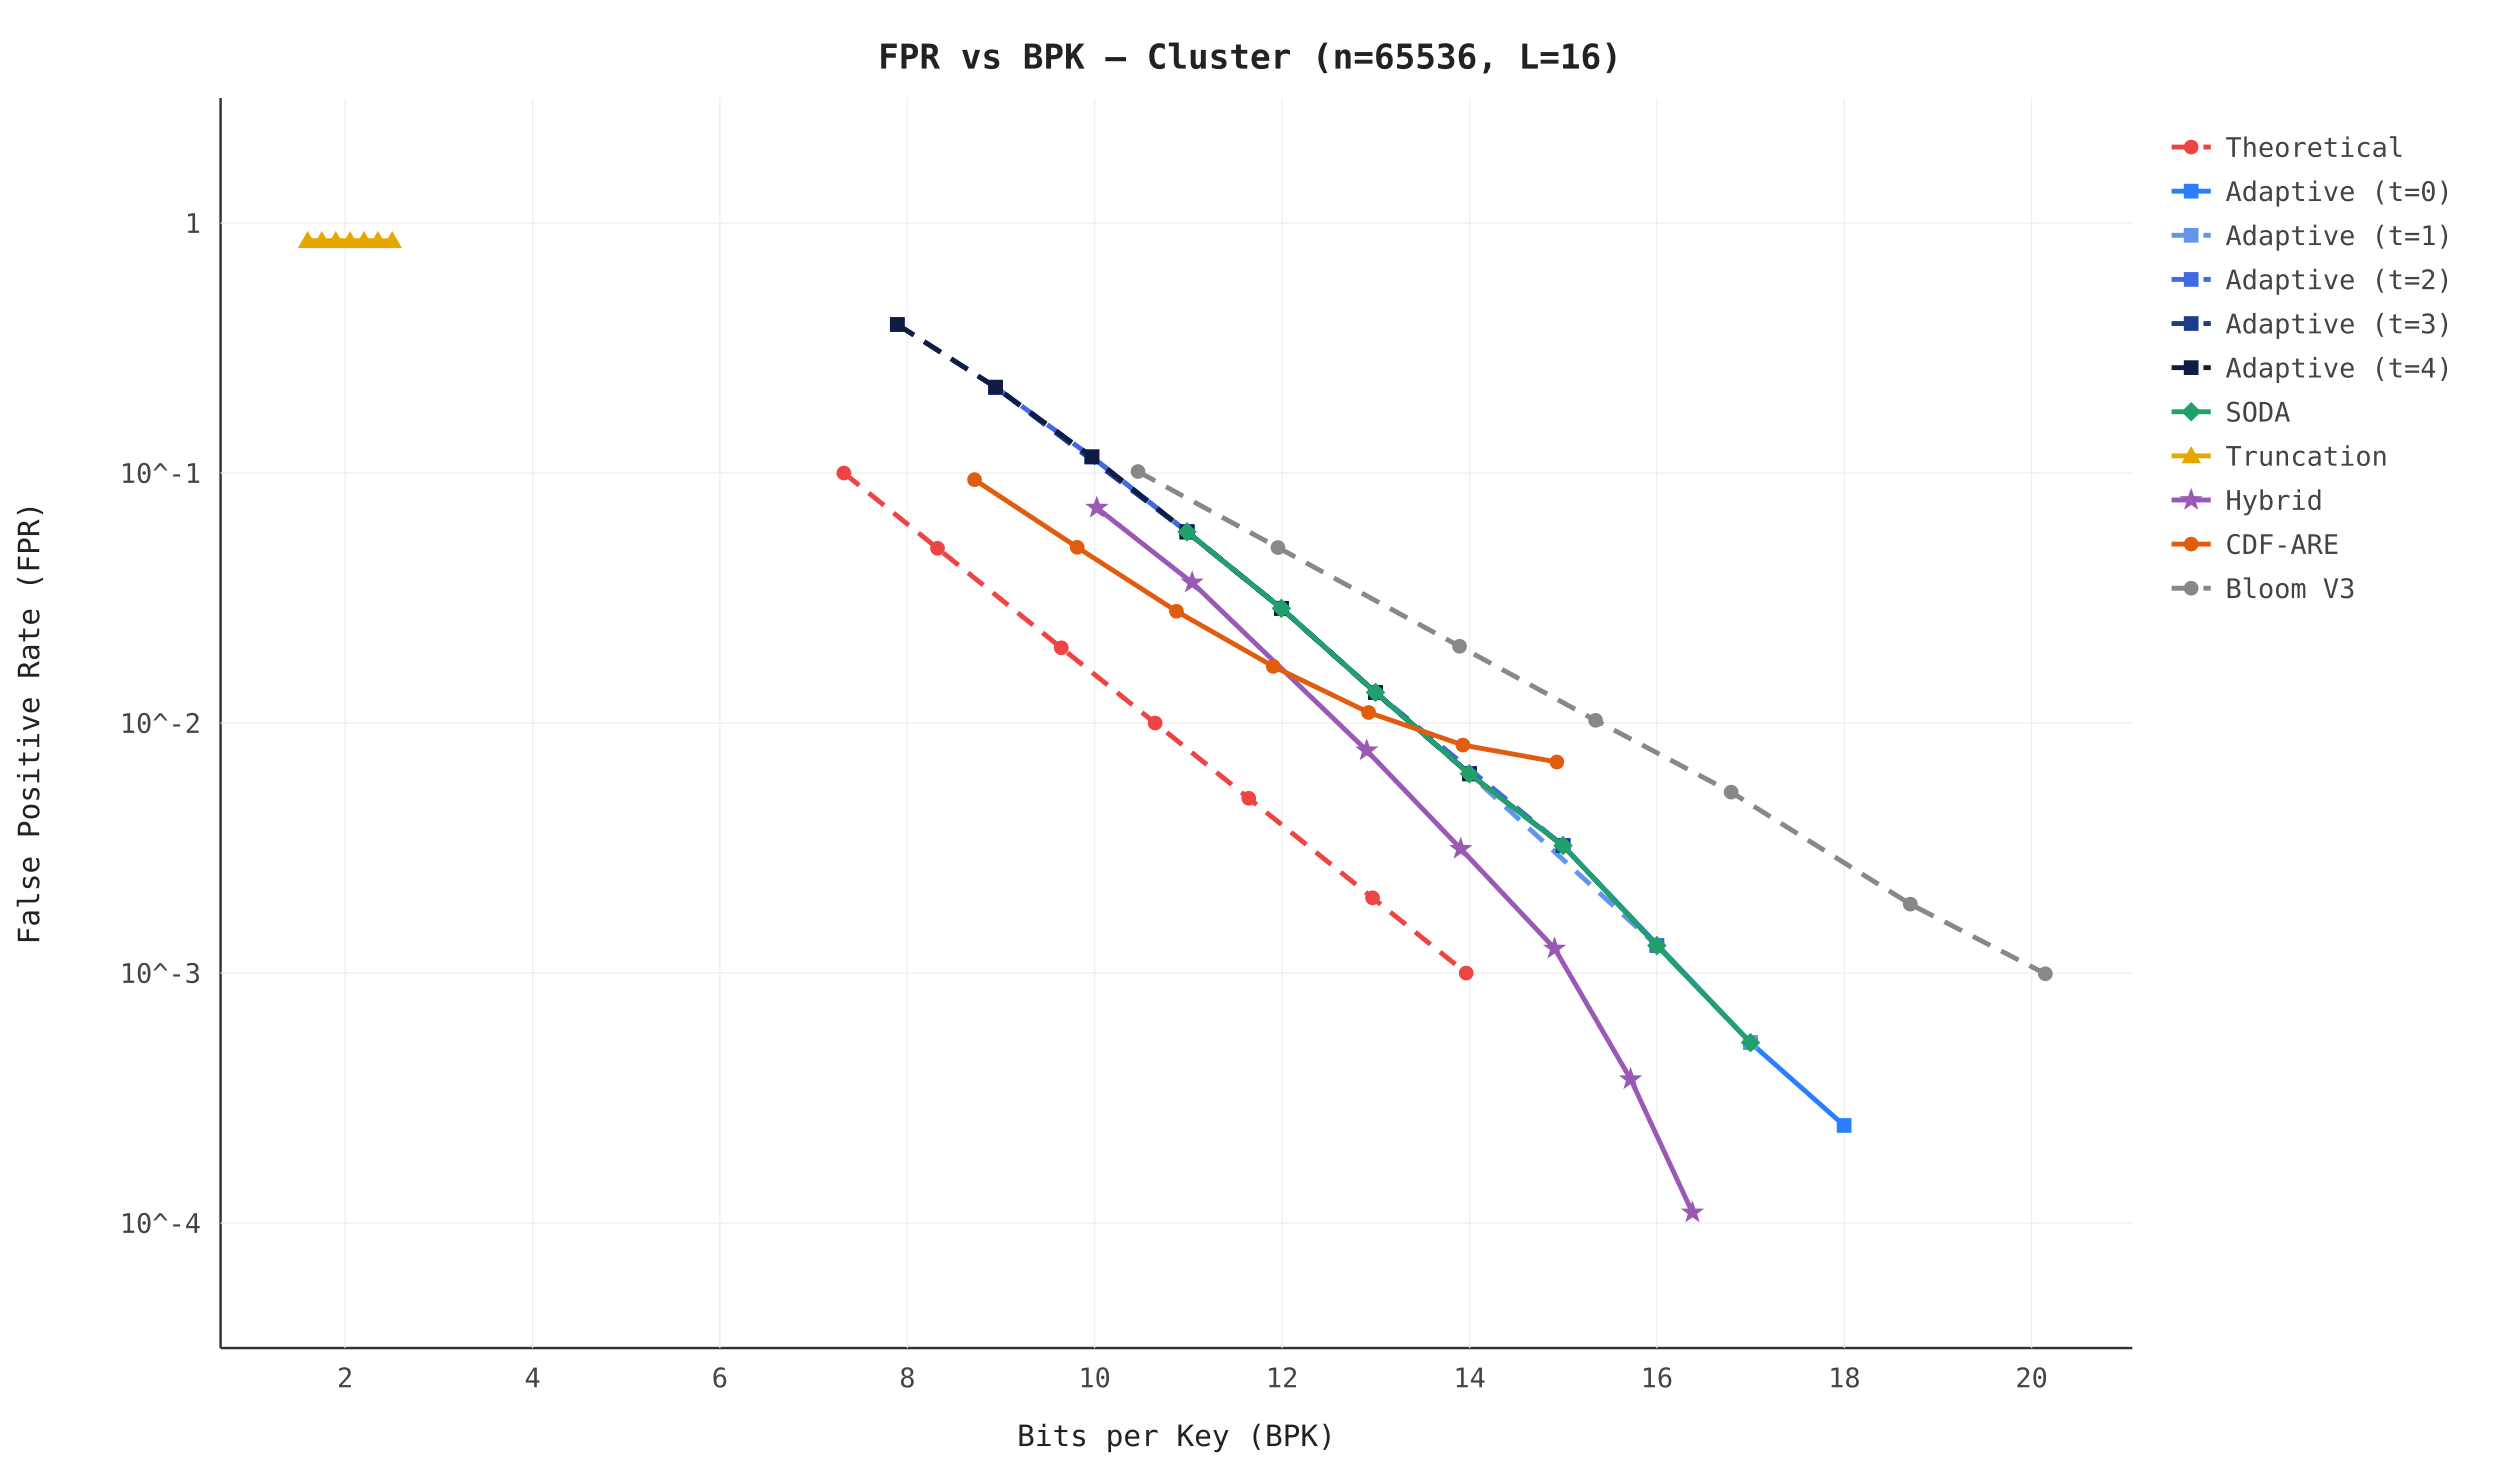
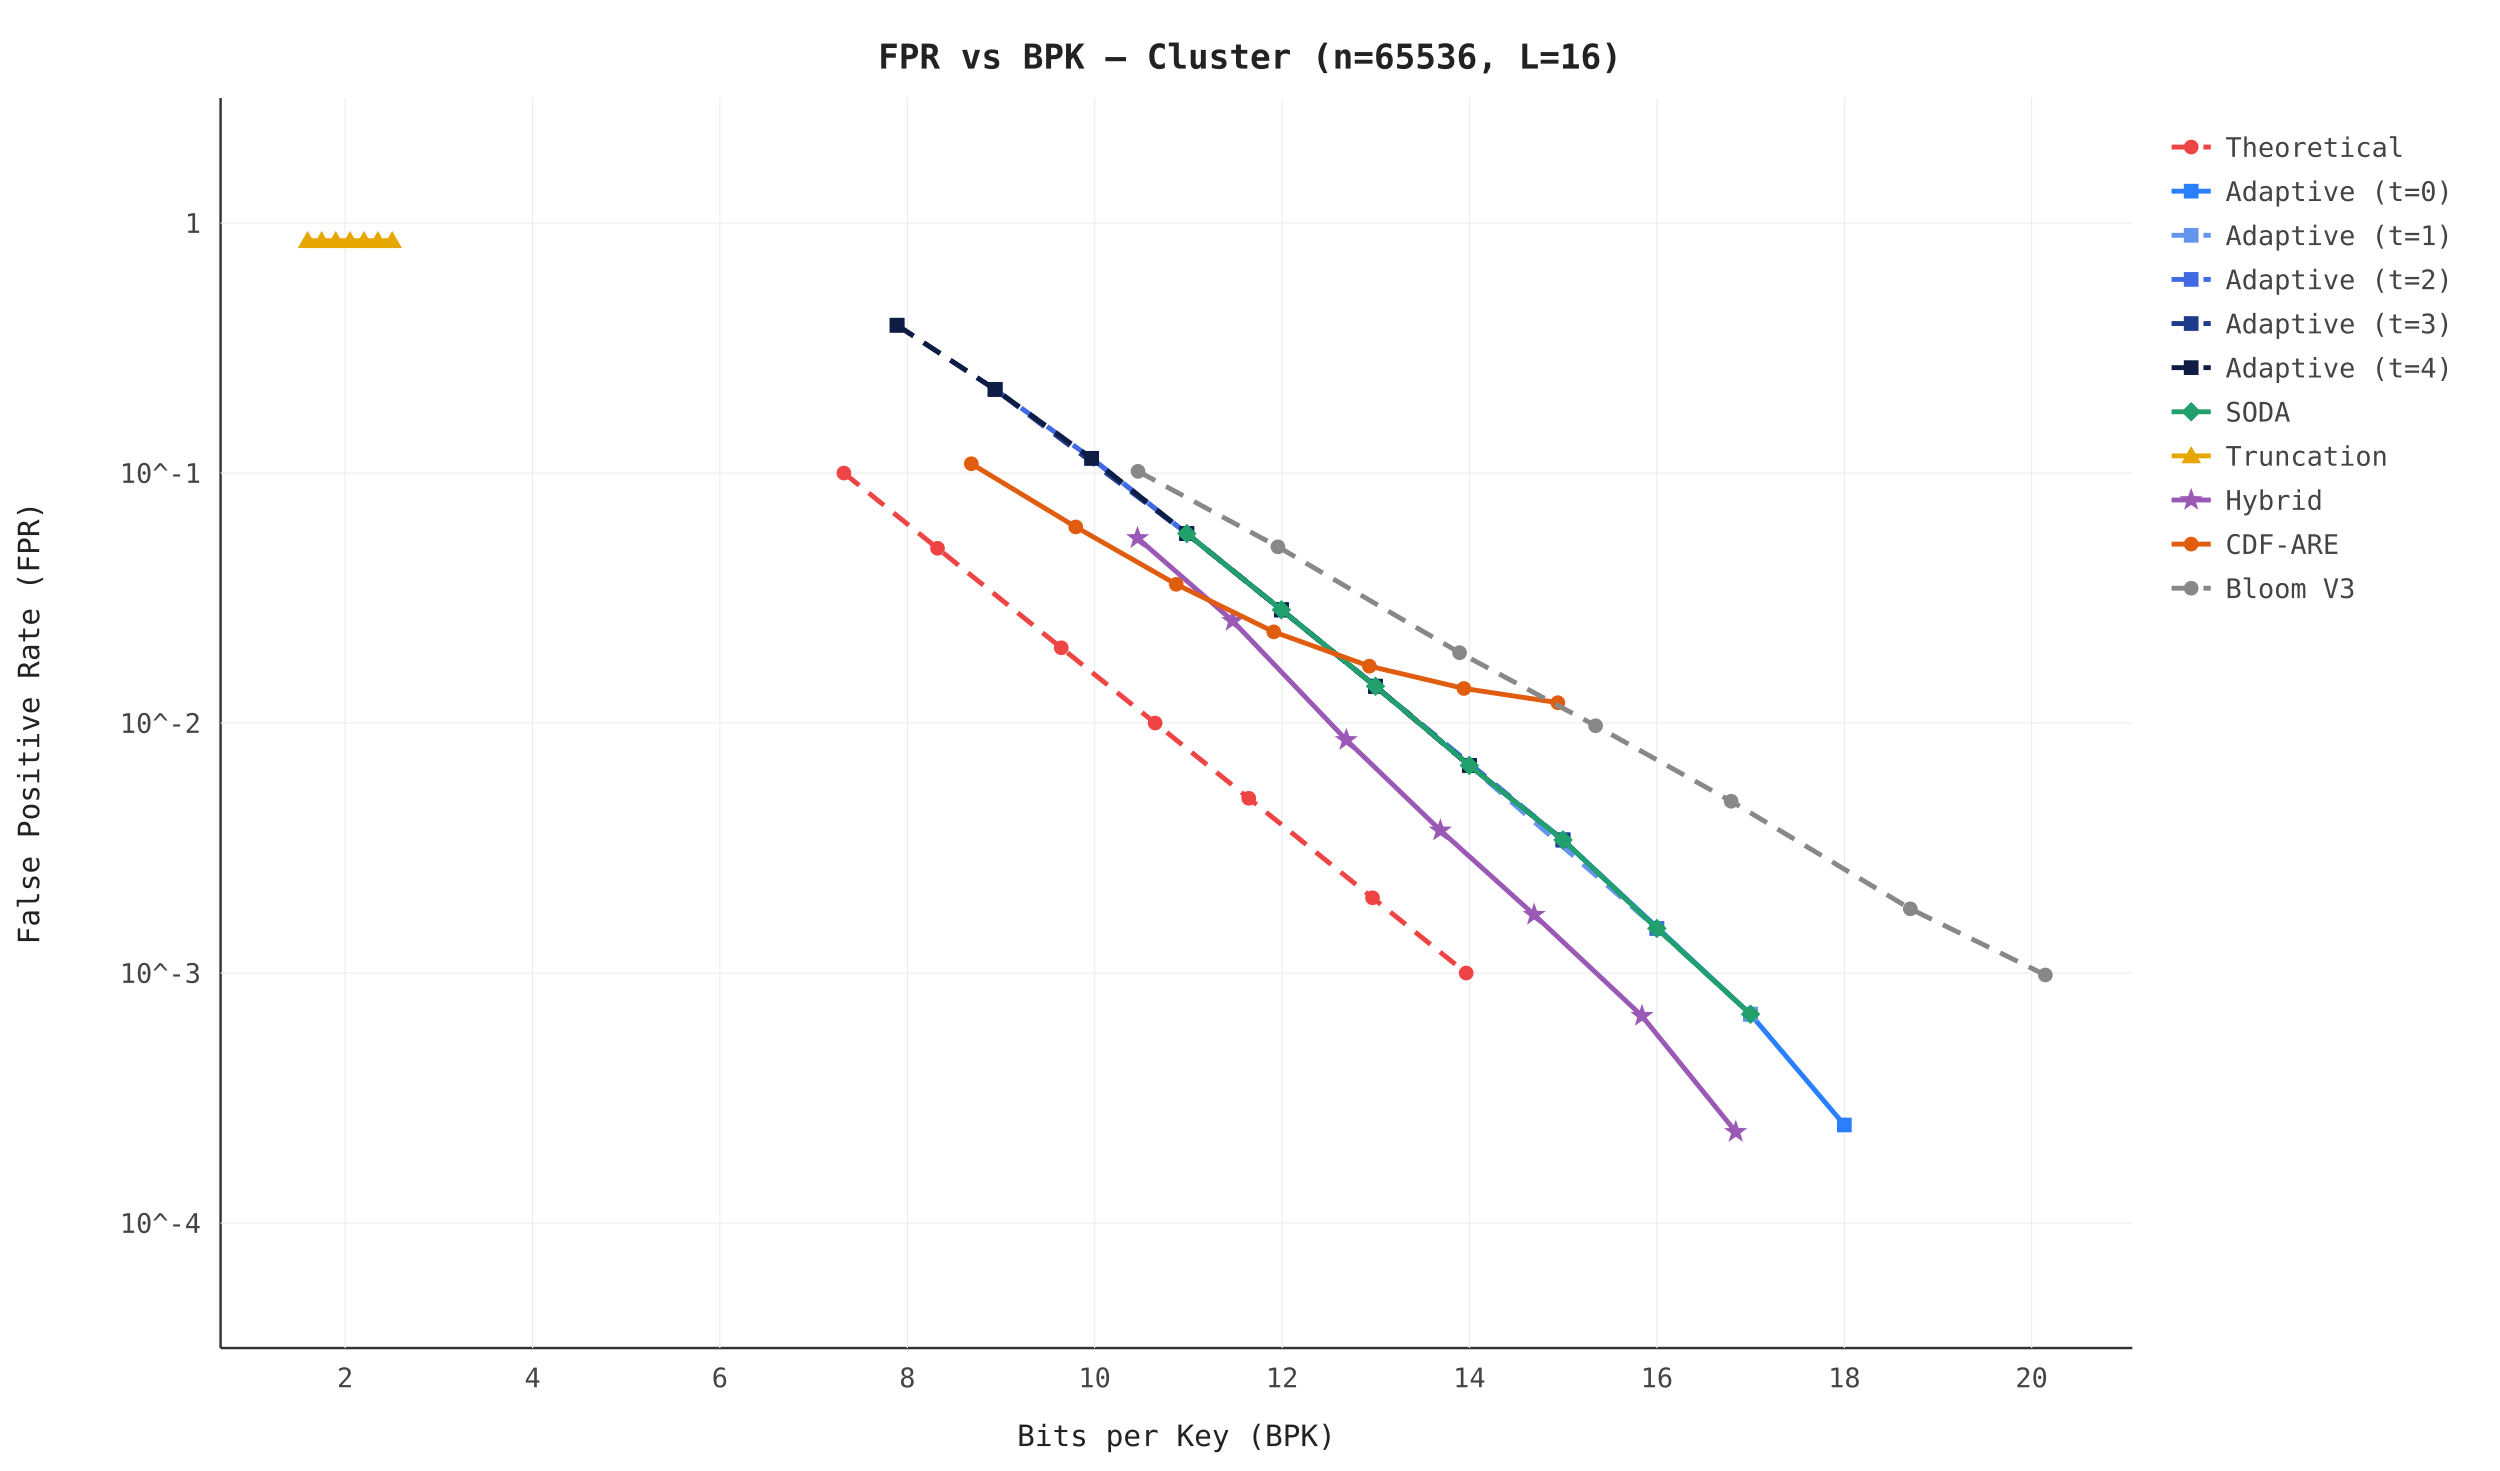
<svg xmlns="http://www.w3.org/2000/svg" width="1020" height="600" viewBox="0 0 1020 600">
  <style>text{font-family:Menlo,Monaco,monospace;font-size:12px;fill:#222} .axis{stroke:#333;stroke-width:1} .grid{stroke:#eee;stroke-width:0.5} .label{font-size:11px;fill:#444}</style>
  <text x="510" y="28" text-anchor="middle" style="font-size:14px;font-weight:bold">FPR vs BPK — Cluster (n=65536, L=16)</text>
  <line class="axis" x1="90.0" y1="550.0" x2="870.0" y2="550.0" />
  <line class="axis" x1="90.0" y1="40.0" x2="90.0" y2="550.0" />
  <line class="grid" x1="90.0" y1="499.0" x2="870.0" y2="499.0" />
  <text class="label" x="82.0" y="503.0" text-anchor="end">10^-4</text>
  <line class="grid" x1="90.0" y1="397.0" x2="870.0" y2="397.0" />
  <text class="label" x="82.0" y="401.0" text-anchor="end">10^-3</text>
  <line class="grid" x1="90.0" y1="295.0" x2="870.0" y2="295.0" />
  <text class="label" x="82.0" y="299.0" text-anchor="end">10^-2</text>
  <line class="grid" x1="90.0" y1="193.0" x2="870.0" y2="193.0" />
  <text class="label" x="82.0" y="197.0" text-anchor="end">10^-1</text>
  <line class="grid" x1="90.0" y1="91.0" x2="870.0" y2="91.0" />
  <text class="label" x="82.0" y="95.0" text-anchor="end">1</text>
  <line class="grid" x1="140.8" y1="40.0" x2="140.8" y2="550.0" />
  <text class="label" x="140.8" y="566.0" text-anchor="middle">2</text>
  <line class="grid" x1="217.3" y1="40.0" x2="217.3" y2="550.0" />
  <text class="label" x="217.3" y="566.0" text-anchor="middle">4</text>
  <line class="grid" x1="293.7" y1="40.0" x2="293.7" y2="550.0" />
  <text class="label" x="293.7" y="566.0" text-anchor="middle">6</text>
  <line class="grid" x1="370.2" y1="40.0" x2="370.2" y2="550.0" />
  <text class="label" x="370.2" y="566.0" text-anchor="middle">8</text>
  <line class="grid" x1="446.6" y1="40.0" x2="446.6" y2="550.0" />
  <text class="label" x="446.6" y="566.0" text-anchor="middle">10</text>
  <line class="grid" x1="523.1" y1="40.0" x2="523.1" y2="550.0" />
  <text class="label" x="523.1" y="566.0" text-anchor="middle">12</text>
-   <line class="grid" x1="599.6" y1="40.0" x2="599.6" y2="550.0" />
-   <text class="label" x="599.6" y="566.0" text-anchor="middle">14</text>
+   <line class="grid" x1="599.5" y1="40.0" x2="599.5" y2="550.0" />
+   <text class="label" x="599.5" y="566.0" text-anchor="middle">14</text>
  <line class="grid" x1="676.0" y1="40.0" x2="676.0" y2="550.0" />
  <text class="label" x="676.0" y="566.0" text-anchor="middle">16</text>
  <line class="grid" x1="752.5" y1="40.0" x2="752.5" y2="550.0" />
  <text class="label" x="752.5" y="566.0" text-anchor="middle">18</text>
  <line class="grid" x1="828.9" y1="40.0" x2="828.9" y2="550.0" />
  <text class="label" x="828.9" y="566.0" text-anchor="middle">20</text>
  <polyline fill="none" stroke="#ef4444" stroke-width="2" stroke-dasharray="8,5" points="344.3,193.0 382.5,223.7 433.0,264.3 471.3,295.0 509.5,325.7 560.0,366.3 598.2,397.0" />
  <circle cx="344.3" cy="193.0" r="3" fill="#ef4444" />
  <circle cx="382.5" cy="223.7" r="3" fill="#ef4444" />
  <circle cx="433.0" cy="264.3" r="3" fill="#ef4444" />
  <circle cx="471.3" cy="295.0" r="3" fill="#ef4444" />
  <circle cx="509.5" cy="325.7" r="3" fill="#ef4444" />
  <circle cx="560.0" cy="366.3" r="3" fill="#ef4444" />
  <circle cx="598.2" cy="397.0" r="3" fill="#ef4444" />
-   <polyline fill="none" stroke="#2a7fff" stroke-width="2" points="484.3,217.0 522.8,248.2 561.2,282.5 599.5,315.7 637.7,345.0 714.2,425.4 752.4,459.2" />
-   <rect x="481.3" y="214.0" width="6" height="6" fill="#2a7fff" />
-   <rect x="519.8" y="245.2" width="6" height="6" fill="#2a7fff" />
-   <rect x="558.2" y="279.5" width="6" height="6" fill="#2a7fff" />
-   <rect x="596.5" y="312.7" width="6" height="6" fill="#2a7fff" />
-   <rect x="634.7" y="342.0" width="6" height="6" fill="#2a7fff" />
-   <rect x="711.2" y="422.4" width="6" height="6" fill="#2a7fff" />
-   <rect x="749.4" y="456.2" width="6" height="6" fill="#2a7fff" />
-   <polyline fill="none" stroke="#6495ED" stroke-width="2" stroke-dasharray="8,5" points="445.5,186.4 484.3,217.0 522.8,248.2 561.2,282.5 599.5,315.7 676.0,385.8 714.2,425.4" />
-   <rect x="442.5" y="183.4" width="6" height="6" fill="#6495ED" />
-   <rect x="481.3" y="214.0" width="6" height="6" fill="#6495ED" />
-   <rect x="519.8" y="245.2" width="6" height="6" fill="#6495ED" />
-   <rect x="558.2" y="279.5" width="6" height="6" fill="#6495ED" />
-   <rect x="596.5" y="312.7" width="6" height="6" fill="#6495ED" />
-   <rect x="673.0" y="382.8" width="6" height="6" fill="#6495ED" />
-   <rect x="711.2" y="422.4" width="6" height="6" fill="#6495ED" />
-   <polyline fill="none" stroke="#4169E1" stroke-width="2" stroke-dasharray="8,5" points="406.2,158.0 445.5,186.4 484.3,217.0 522.8,248.2 561.2,282.5 637.7,345.0 676.0,385.8" />
-   <rect x="403.2" y="155.0" width="6" height="6" fill="#4169E1" />
-   <rect x="442.5" y="183.4" width="6" height="6" fill="#4169E1" />
-   <rect x="481.3" y="214.0" width="6" height="6" fill="#4169E1" />
-   <rect x="519.8" y="245.2" width="6" height="6" fill="#4169E1" />
-   <rect x="558.2" y="279.5" width="6" height="6" fill="#4169E1" />
-   <rect x="634.7" y="342.0" width="6" height="6" fill="#4169E1" />
-   <rect x="673.0" y="382.8" width="6" height="6" fill="#4169E1" />
-   <polyline fill="none" stroke="#1E3A8A" stroke-width="2" stroke-dasharray="8,5" points="366.1,132.4 406.2,158.0 484.3,217.0 522.8,248.2 561.2,282.5 599.5,315.7 637.7,345.0" />
-   <rect x="363.1" y="129.4" width="6" height="6" fill="#1E3A8A" />
-   <rect x="403.2" y="155.0" width="6" height="6" fill="#1E3A8A" />
-   <rect x="481.3" y="214.0" width="6" height="6" fill="#1E3A8A" />
-   <rect x="519.8" y="245.2" width="6" height="6" fill="#1E3A8A" />
-   <rect x="558.2" y="279.5" width="6" height="6" fill="#1E3A8A" />
-   <rect x="596.5" y="312.7" width="6" height="6" fill="#1E3A8A" />
-   <rect x="634.7" y="342.0" width="6" height="6" fill="#1E3A8A" />
-   <polyline fill="none" stroke="#0F1D45" stroke-width="2" stroke-dasharray="8,5" points="366.1,132.4 406.2,158.0 445.5,186.4 484.3,217.0 522.8,248.2 561.2,282.5 599.5,315.7" />
-   <rect x="363.1" y="129.4" width="6" height="6" fill="#0F1D45" />
-   <rect x="403.2" y="155.0" width="6" height="6" fill="#0F1D45" />
-   <rect x="442.5" y="183.4" width="6" height="6" fill="#0F1D45" />
-   <rect x="481.3" y="214.0" width="6" height="6" fill="#0F1D45" />
-   <rect x="519.8" y="245.2" width="6" height="6" fill="#0F1D45" />
-   <rect x="558.2" y="279.5" width="6" height="6" fill="#0F1D45" />
-   <rect x="596.5" y="312.7" width="6" height="6" fill="#0F1D45" />
-   <polyline fill="none" stroke="#22a06b" stroke-width="2" points="484.3,217.0 522.8,248.2 561.2,282.5 599.5,315.7 637.7,345.0 676.0,385.8 714.2,425.4" />
-   <polygon points="484.3,213.0 488.3,217.0 484.3,221.0 480.3,217.0" fill="#22a06b" />
-   <polygon points="522.8,244.2 526.8,248.2 522.8,252.2 518.8,248.2" fill="#22a06b" />
-   <polygon points="561.2,278.5 565.2,282.5 561.2,286.5 557.2,282.5" fill="#22a06b" />
-   <polygon points="599.5,311.7 603.5,315.7 599.5,319.7 595.5,315.7" fill="#22a06b" />
-   <polygon points="637.7,341.0 641.7,345.0 637.7,349.0 633.7,345.0" fill="#22a06b" />
-   <polygon points="676.0,381.8 680.0,385.8 676.0,389.8 672.0,385.8" fill="#22a06b" />
-   <polygon points="714.2,421.4 718.2,425.4 714.2,429.4 710.2,425.4" fill="#22a06b" />
-   <polyline fill="none" stroke="#e6a800" stroke-width="2" points="125.5,98.2 131.3,98.2 137.0,98.2 142.8,98.2 148.5,98.2 154.2,98.2 160.0,98.2" />
+   <polyline fill="none" stroke="#2a7fff" stroke-width="2" points="484.2,217.7 522.8,248.8 561.2,280.0 599.5,312.3 637.7,342.7 714.2,413.8 752.5,459.0" />
+   <rect x="481.2" y="214.7" width="6" height="6" fill="#2a7fff" />
+   <rect x="519.8" y="245.8" width="6" height="6" fill="#2a7fff" />
+   <rect x="558.2" y="277.0" width="6" height="6" fill="#2a7fff" />
+   <rect x="596.5" y="309.3" width="6" height="6" fill="#2a7fff" />
+   <rect x="634.7" y="339.7" width="6" height="6" fill="#2a7fff" />
+   <rect x="711.2" y="410.8" width="6" height="6" fill="#2a7fff" />
+   <rect x="749.5" y="456.0" width="6" height="6" fill="#2a7fff" />
+   <polyline fill="none" stroke="#6495ED" stroke-width="2" stroke-dasharray="8,5" points="445.4,187.0 484.2,217.7 522.8,248.8 561.2,280.0 599.5,312.3 676.0,378.8 714.2,413.8" />
+   <rect x="442.4" y="184.0" width="6" height="6" fill="#6495ED" />
+   <rect x="481.2" y="214.7" width="6" height="6" fill="#6495ED" />
+   <rect x="519.8" y="245.8" width="6" height="6" fill="#6495ED" />
+   <rect x="558.2" y="277.0" width="6" height="6" fill="#6495ED" />
+   <rect x="596.5" y="309.3" width="6" height="6" fill="#6495ED" />
+   <rect x="673.0" y="375.8" width="6" height="6" fill="#6495ED" />
+   <rect x="711.2" y="410.8" width="6" height="6" fill="#6495ED" />
+   <polyline fill="none" stroke="#4169E1" stroke-width="2" stroke-dasharray="8,5" points="406.0,158.9 445.4,187.0 484.2,217.7 522.8,248.8 561.2,280.0 637.7,342.7 676.0,378.8" />
+   <rect x="403.0" y="155.9" width="6" height="6" fill="#4169E1" />
+   <rect x="442.4" y="184.0" width="6" height="6" fill="#4169E1" />
+   <rect x="481.2" y="214.7" width="6" height="6" fill="#4169E1" />
+   <rect x="519.8" y="245.8" width="6" height="6" fill="#4169E1" />
+   <rect x="558.2" y="277.0" width="6" height="6" fill="#4169E1" />
+   <rect x="634.7" y="339.7" width="6" height="6" fill="#4169E1" />
+   <rect x="673.0" y="375.8" width="6" height="6" fill="#4169E1" />
+   <polyline fill="none" stroke="#1E3A8A" stroke-width="2" stroke-dasharray="8,5" points="366.0,132.7 406.0,158.9 484.2,217.7 522.8,248.8 561.2,280.0 599.5,312.3 637.7,342.7" />
+   <rect x="363.0" y="129.7" width="6" height="6" fill="#1E3A8A" />
+   <rect x="403.0" y="155.9" width="6" height="6" fill="#1E3A8A" />
+   <rect x="481.2" y="214.7" width="6" height="6" fill="#1E3A8A" />
+   <rect x="519.8" y="245.8" width="6" height="6" fill="#1E3A8A" />
+   <rect x="558.2" y="277.0" width="6" height="6" fill="#1E3A8A" />
+   <rect x="596.5" y="309.3" width="6" height="6" fill="#1E3A8A" />
+   <rect x="634.7" y="339.7" width="6" height="6" fill="#1E3A8A" />
+   <polyline fill="none" stroke="#0F1D45" stroke-width="2" stroke-dasharray="8,5" points="366.0,132.7 406.0,158.9 445.4,187.0 484.2,217.7 522.8,248.8 561.2,280.0 599.5,312.3" />
+   <rect x="363.0" y="129.7" width="6" height="6" fill="#0F1D45" />
+   <rect x="403.0" y="155.9" width="6" height="6" fill="#0F1D45" />
+   <rect x="442.4" y="184.0" width="6" height="6" fill="#0F1D45" />
+   <rect x="481.2" y="214.7" width="6" height="6" fill="#0F1D45" />
+   <rect x="519.8" y="245.8" width="6" height="6" fill="#0F1D45" />
+   <rect x="558.2" y="277.0" width="6" height="6" fill="#0F1D45" />
+   <rect x="596.5" y="309.3" width="6" height="6" fill="#0F1D45" />
+   <polyline fill="none" stroke="#22a06b" stroke-width="2" points="484.2,217.7 522.8,248.8 561.2,280.0 599.5,312.3 637.7,342.7 676.0,378.8 714.2,413.8" />
+   <polygon points="484.2,213.7 488.2,217.7 484.2,221.7 480.2,217.7" fill="#22a06b" />
+   <polygon points="522.8,244.8 526.8,248.8 522.8,252.8 518.8,248.8" fill="#22a06b" />
+   <polygon points="561.2,276.0 565.2,280.0 561.2,284.0 557.2,280.0" fill="#22a06b" />
+   <polygon points="599.5,308.3 603.5,312.3 599.5,316.3 595.5,312.3" fill="#22a06b" />
+   <polygon points="637.7,338.7 641.7,342.7 637.7,346.7 633.7,342.7" fill="#22a06b" />
+   <polygon points="676.0,374.8 680.0,378.8 676.0,382.8 672.0,378.8" fill="#22a06b" />
+   <polygon points="714.2,409.8 718.2,413.8 714.2,417.8 710.2,413.8" fill="#22a06b" />
+   <polyline fill="none" stroke="#e6a800" stroke-width="2" points="125.5,98.2 131.2,98.2 137.0,98.2 142.8,98.2 148.5,98.2 154.2,98.2 160.0,98.2" />
  <polygon points="125.5,94.2 129.5,101.2 121.5,101.2" fill="#e6a800" />
-   <polygon points="131.3,94.2 135.3,101.2 127.3,101.2" fill="#e6a800" />
+   <polygon points="131.2,94.2 135.2,101.2 127.2,101.2" fill="#e6a800" />
  <polygon points="137.0,94.2 141.0,101.2 133.0,101.2" fill="#e6a800" />
  <polygon points="142.8,94.2 146.8,101.2 138.8,101.2" fill="#e6a800" />
  <polygon points="148.5,94.2 152.5,101.2 144.5,101.2" fill="#e6a800" />
  <polygon points="154.2,94.2 158.2,101.2 150.2,101.2" fill="#e6a800" />
  <polygon points="160.0,94.2 164.0,101.2 156.0,101.2" fill="#e6a800" />
-   <polyline fill="none" stroke="#9b59b6" stroke-width="2" points="447.5,207.2 486.4,237.7 557.6,306.2 596.0,346.3 634.3,387.0 665.3,440.3 690.5,494.7" />
-   <polygon points="447.5,202.2 446.3,205.5 442.8,205.6 445.6,207.8 444.6,211.2 447.5,209.2 450.4,211.2 449.4,207.8 452.3,205.6 448.7,205.5" fill="#9b59b6" />
-   <polygon points="486.4,232.7 485.2,236.0 481.6,236.1 484.5,238.3 483.4,241.7 486.4,239.7 489.3,241.7 488.3,238.3 491.1,236.1 487.6,236.0" fill="#9b59b6" />
-   <polygon points="557.6,301.2 556.5,304.5 552.9,304.6 555.7,306.8 554.7,310.2 557.6,308.2 560.6,310.2 559.5,306.8 562.4,304.6 558.8,304.5" fill="#9b59b6" />
-   <polygon points="596.0,341.3 594.8,344.7 591.2,344.8 594.1,347.0 593.0,350.4 596.0,348.3 598.9,350.4 597.9,347.0 600.7,344.8 597.1,344.7" fill="#9b59b6" />
-   <polygon points="634.3,382.0 633.1,385.4 629.5,385.5 632.4,387.6 631.3,391.1 634.3,389.0 637.2,391.1 636.2,387.6 639.0,385.5 635.4,385.4" fill="#9b59b6" />
-   <polygon points="665.3,435.3 664.1,438.7 660.5,438.8 663.4,441.0 662.3,444.4 665.3,442.3 668.2,444.4 667.2,441.0 670.0,438.8 666.5,438.7" fill="#9b59b6" />
-   <polygon points="690.5,489.7 689.3,493.1 685.8,493.1 688.6,495.3 687.6,498.7 690.5,496.7 693.5,498.7 692.4,495.3 695.3,493.1 691.7,493.1" fill="#9b59b6" />
-   <polyline fill="none" stroke="#e05d10" stroke-width="2" points="397.6,195.7 439.5,223.3 480.0,249.4 519.5,271.9 558.4,290.7 596.9,304.0 635.2,310.9" />
-   <circle cx="397.6" cy="195.7" r="3" fill="#e05d10" />
-   <circle cx="439.5" cy="223.3" r="3" fill="#e05d10" />
-   <circle cx="480.0" cy="249.4" r="3" fill="#e05d10" />
-   <circle cx="519.5" cy="271.9" r="3" fill="#e05d10" />
-   <circle cx="558.4" cy="290.7" r="3" fill="#e05d10" />
-   <circle cx="596.9" cy="304.0" r="3" fill="#e05d10" />
-   <circle cx="635.2" cy="310.9" r="3" fill="#e05d10" />
-   <polyline fill="none" stroke="#888888" stroke-width="2" stroke-dasharray="8,5" points="464.3,192.4 521.4,223.4 595.5,263.7 651.0,293.9 706.3,323.2 779.4,368.9 834.5,397.3" />
-   <circle cx="464.3" cy="192.4" r="3" fill="#888888" />
-   <circle cx="521.4" cy="223.4" r="3" fill="#888888" />
-   <circle cx="595.5" cy="263.7" r="3" fill="#888888" />
-   <circle cx="651.0" cy="293.9" r="3" fill="#888888" />
-   <circle cx="706.3" cy="323.2" r="3" fill="#888888" />
-   <circle cx="779.4" cy="368.9" r="3" fill="#888888" />
-   <circle cx="834.5" cy="397.3" r="3" fill="#888888" />
+   <polyline fill="none" stroke="#9b59b6" stroke-width="2" points="464.1,219.5 502.9,253.3 549.3,301.9 587.7,338.8 625.9,373.2 669.9,414.5 708.2,461.8" />
+   <polygon points="464.1,214.5 462.9,217.9 459.4,218.0 462.2,220.1 461.2,223.6 464.1,221.5 467.1,223.6 466.0,220.1 468.9,218.0 465.3,217.9" fill="#9b59b6" />
+   <polygon points="502.9,248.3 501.7,251.7 498.2,251.8 501.0,253.9 500.0,257.4 502.9,255.3 505.9,257.4 504.8,253.9 507.7,251.8 504.1,251.7" fill="#9b59b6" />
+   <polygon points="549.3,296.9 548.1,300.3 544.5,300.4 547.4,302.5 546.4,306.0 549.3,303.9 552.2,306.0 551.2,302.5 554.0,300.4 550.5,300.3" fill="#9b59b6" />
+   <polygon points="587.7,333.8 586.5,337.2 582.9,337.3 585.7,339.4 584.7,342.9 587.7,340.8 590.6,342.9 589.6,339.4 592.4,337.3 588.8,337.2" fill="#9b59b6" />
+   <polygon points="625.9,368.2 624.8,371.6 621.2,371.7 624.0,373.8 623.0,377.3 625.9,375.2 628.9,377.3 627.8,373.8 630.7,371.7 627.1,371.6" fill="#9b59b6" />
+   <polygon points="669.9,409.5 668.8,412.9 665.2,412.9 668.0,415.1 667.0,418.5 669.9,416.5 672.9,418.5 671.8,415.1 674.7,412.9 671.1,412.9" fill="#9b59b6" />
+   <polygon points="708.2,456.8 707.0,460.2 703.4,460.3 706.3,462.4 705.2,465.9 708.2,463.8 711.1,465.9 710.1,462.4 712.9,460.3 709.3,460.2" fill="#9b59b6" />
+   <polyline fill="none" stroke="#e05d10" stroke-width="2" points="396.3,189.2 438.9,215.0 479.9,238.4 519.7,257.8 558.7,271.8 597.3,280.9 635.6,286.7" />
+   <circle cx="396.3" cy="189.2" r="3" fill="#e05d10" />
+   <circle cx="438.9" cy="215.0" r="3" fill="#e05d10" />
+   <circle cx="479.9" cy="238.4" r="3" fill="#e05d10" />
+   <circle cx="519.7" cy="257.8" r="3" fill="#e05d10" />
+   <circle cx="558.7" cy="271.8" r="3" fill="#e05d10" />
+   <circle cx="597.3" cy="280.9" r="3" fill="#e05d10" />
+   <circle cx="635.6" cy="286.7" r="3" fill="#e05d10" />
+   <polyline fill="none" stroke="#888888" stroke-width="2" stroke-dasharray="8,5" points="464.3,192.3 521.4,223.1 595.5,266.3 651.0,296.1 706.3,326.9 779.4,370.8 834.5,397.8" />
+   <circle cx="464.3" cy="192.3" r="3" fill="#888888" />
+   <circle cx="521.4" cy="223.1" r="3" fill="#888888" />
+   <circle cx="595.5" cy="266.3" r="3" fill="#888888" />
+   <circle cx="651.0" cy="296.1" r="3" fill="#888888" />
+   <circle cx="706.3" cy="326.9" r="3" fill="#888888" />
+   <circle cx="779.4" cy="370.8" r="3" fill="#888888" />
+   <circle cx="834.5" cy="397.8" r="3" fill="#888888" />
  <line x1="886" y1="60" x2="902" y2="60" stroke="#ef4444" stroke-width="2" stroke-dasharray="8,5" />
  <circle cx="894.0" cy="60.0" r="3" fill="#ef4444" />
  <text class="label" x="908" y="64">Theoretical</text>
  <line x1="886" y1="78" x2="902" y2="78" stroke="#2a7fff" stroke-width="2" />
  <rect x="891.0" y="75.0" width="6" height="6" fill="#2a7fff" />
  <text class="label" x="908" y="82">Adaptive (t=0)</text>
  <line x1="886" y1="96" x2="902" y2="96" stroke="#6495ED" stroke-width="2" stroke-dasharray="8,5" />
  <rect x="891.0" y="93.0" width="6" height="6" fill="#6495ED" />
  <text class="label" x="908" y="100">Adaptive (t=1)</text>
  <line x1="886" y1="114" x2="902" y2="114" stroke="#4169E1" stroke-width="2" stroke-dasharray="8,5" />
  <rect x="891.0" y="111.0" width="6" height="6" fill="#4169E1" />
  <text class="label" x="908" y="118">Adaptive (t=2)</text>
  <line x1="886" y1="132" x2="902" y2="132" stroke="#1E3A8A" stroke-width="2" stroke-dasharray="8,5" />
  <rect x="891.0" y="129.0" width="6" height="6" fill="#1E3A8A" />
  <text class="label" x="908" y="136">Adaptive (t=3)</text>
  <line x1="886" y1="150" x2="902" y2="150" stroke="#0F1D45" stroke-width="2" stroke-dasharray="8,5" />
  <rect x="891.0" y="147.0" width="6" height="6" fill="#0F1D45" />
  <text class="label" x="908" y="154">Adaptive (t=4)</text>
  <line x1="886" y1="168" x2="902" y2="168" stroke="#22a06b" stroke-width="2" />
  <polygon points="894.0,164.0 898.0,168.0 894.0,172.0 890.0,168.0" fill="#22a06b" />
  <text class="label" x="908" y="172">SODA</text>
  <line x1="886" y1="186" x2="902" y2="186" stroke="#e6a800" stroke-width="2" />
  <polygon points="894.0,182.0 898.0,189.0 890.0,189.0" fill="#e6a800" />
  <text class="label" x="908" y="190">Truncation</text>
  <line x1="886" y1="204" x2="902" y2="204" stroke="#9b59b6" stroke-width="2" />
  <polygon points="894.0,199.0 892.8,202.4 889.2,202.5 892.1,204.6 891.1,208.0 894.0,206.0 896.9,208.0 895.9,204.6 898.8,202.5 895.2,202.4" fill="#9b59b6" />
  <text class="label" x="908" y="208">Hybrid</text>
  <line x1="886" y1="222" x2="902" y2="222" stroke="#e05d10" stroke-width="2" />
  <circle cx="894.0" cy="222.0" r="3" fill="#e05d10" />
  <text class="label" x="908" y="226">CDF-ARE</text>
  <line x1="886" y1="240" x2="902" y2="240" stroke="#888888" stroke-width="2" stroke-dasharray="8,5" />
  <circle cx="894.0" cy="240.0" r="3" fill="#888888" />
  <text class="label" x="908" y="244">Bloom V3</text>
  <text x="480" y="590" text-anchor="middle">Bits per Key (BPK)</text>
  <text transform="translate(16,295) rotate(-90)" text-anchor="middle">False Positive Rate (FPR)</text>
</svg>
